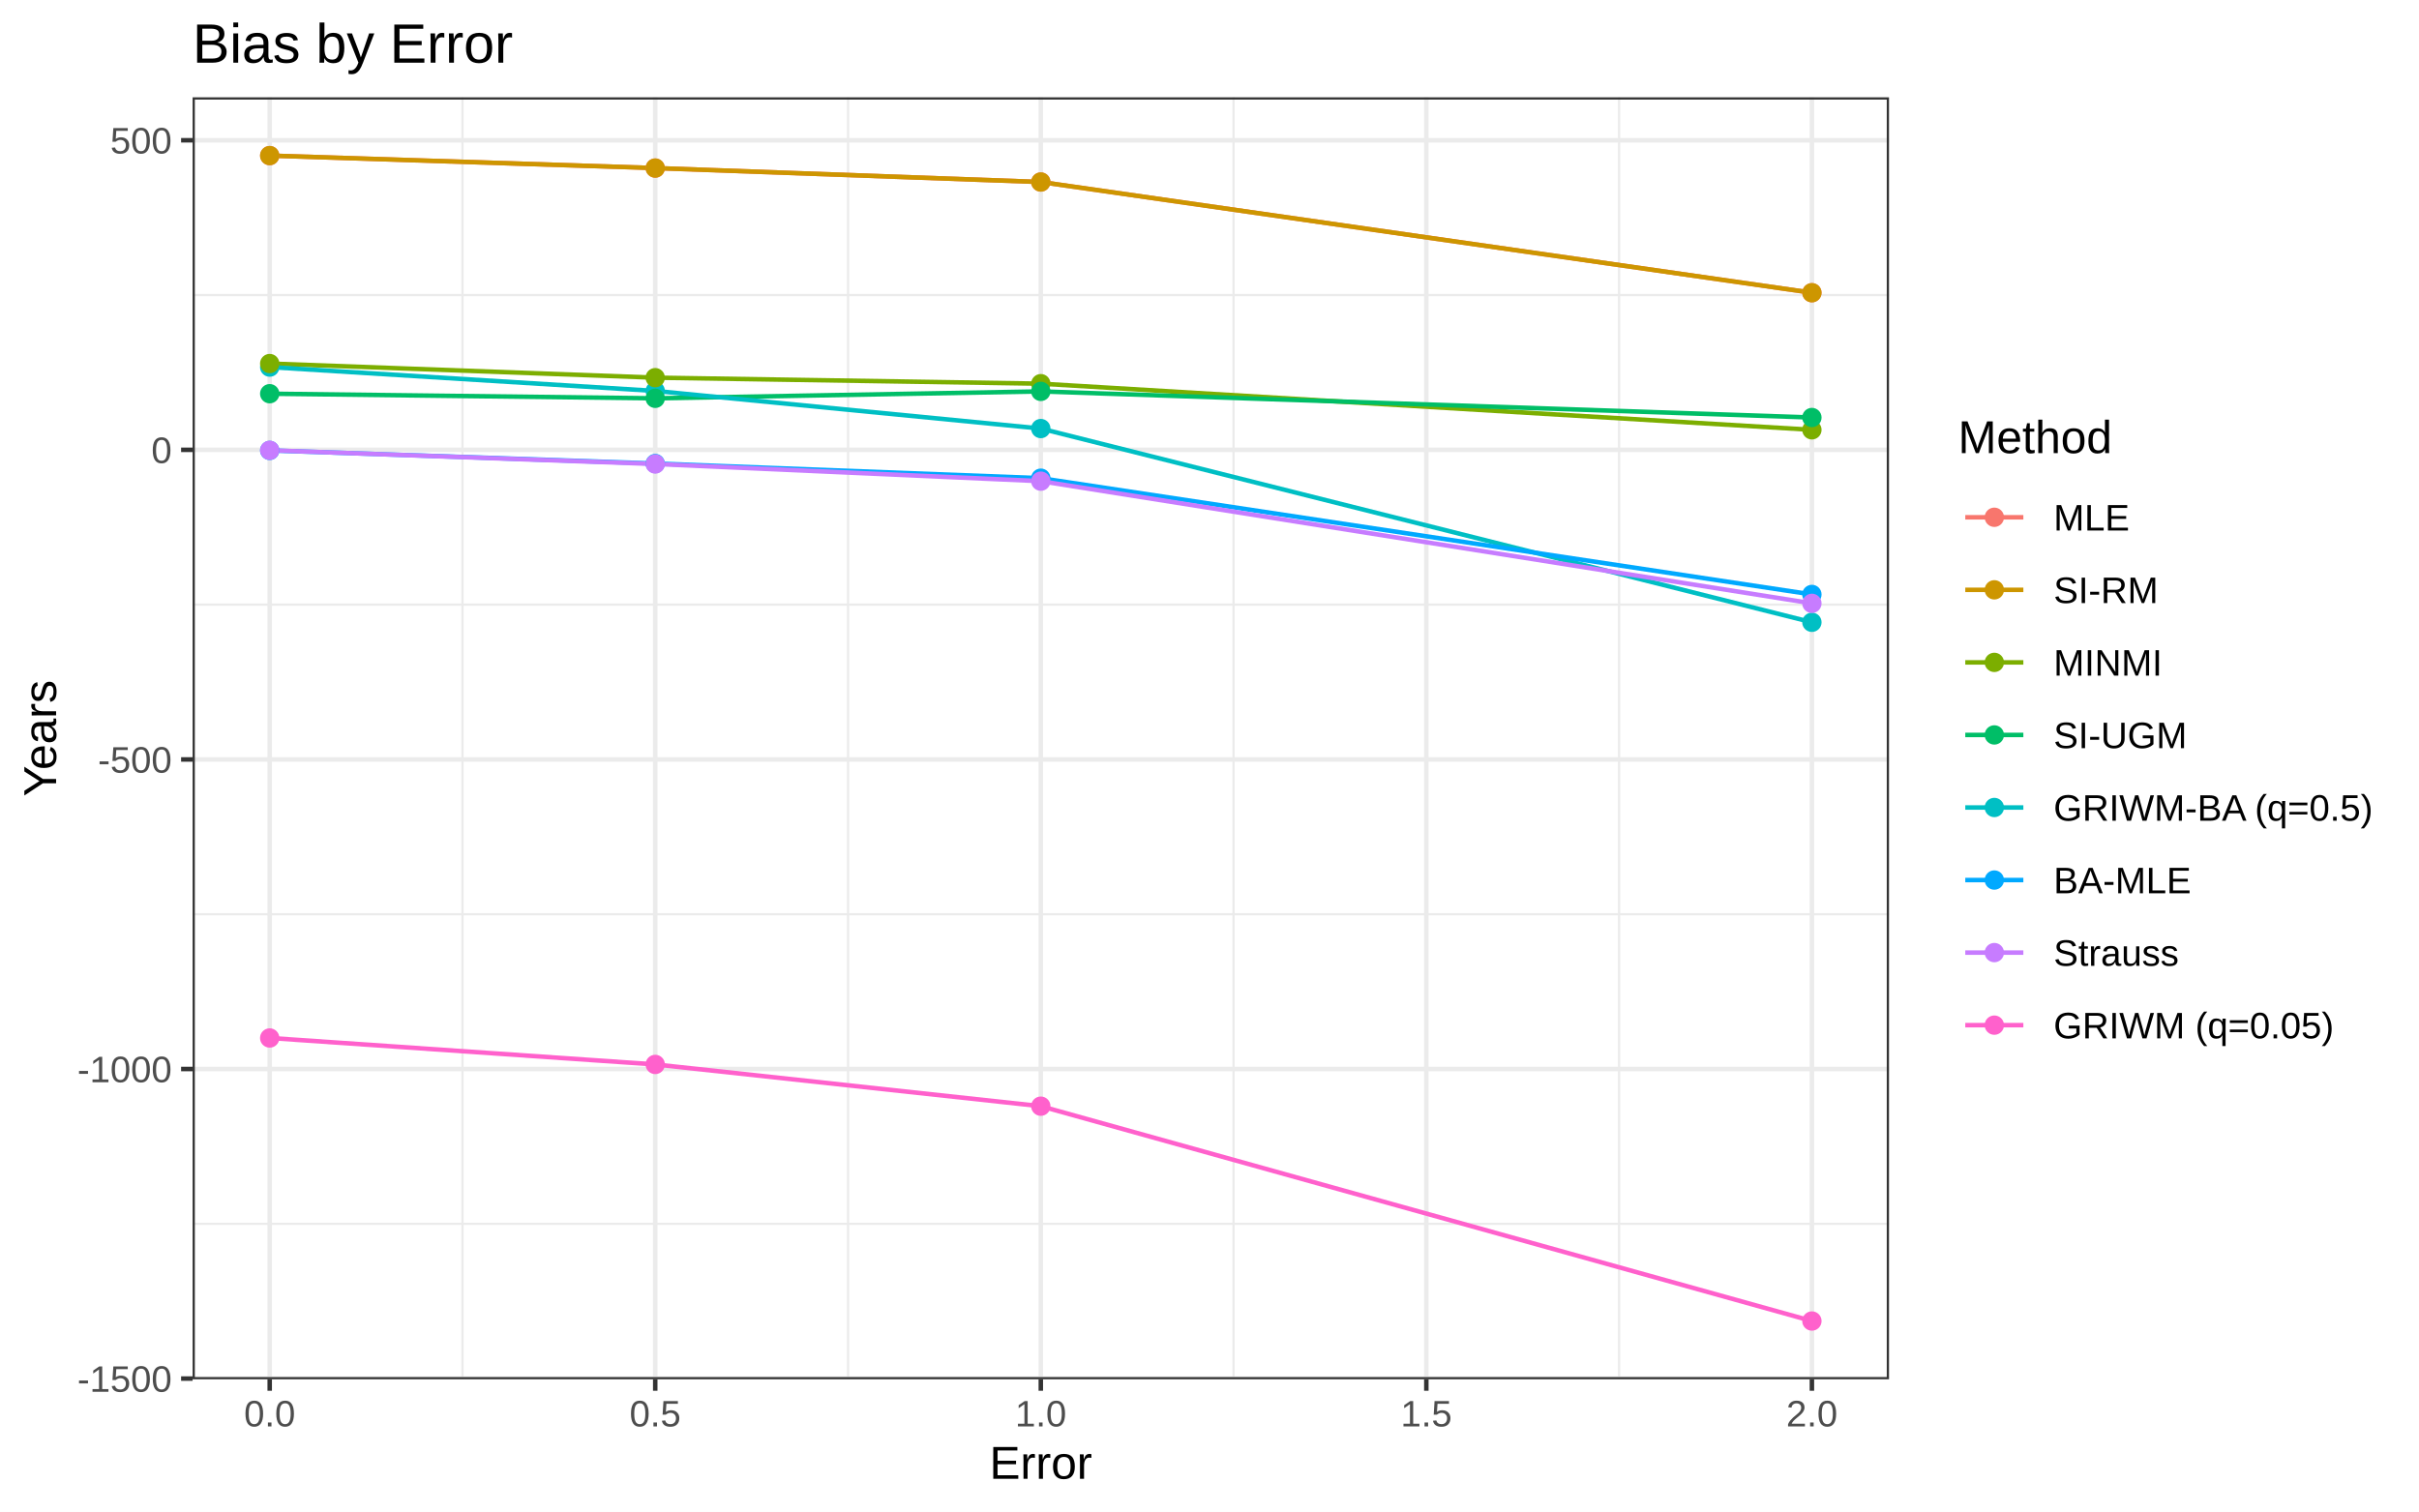
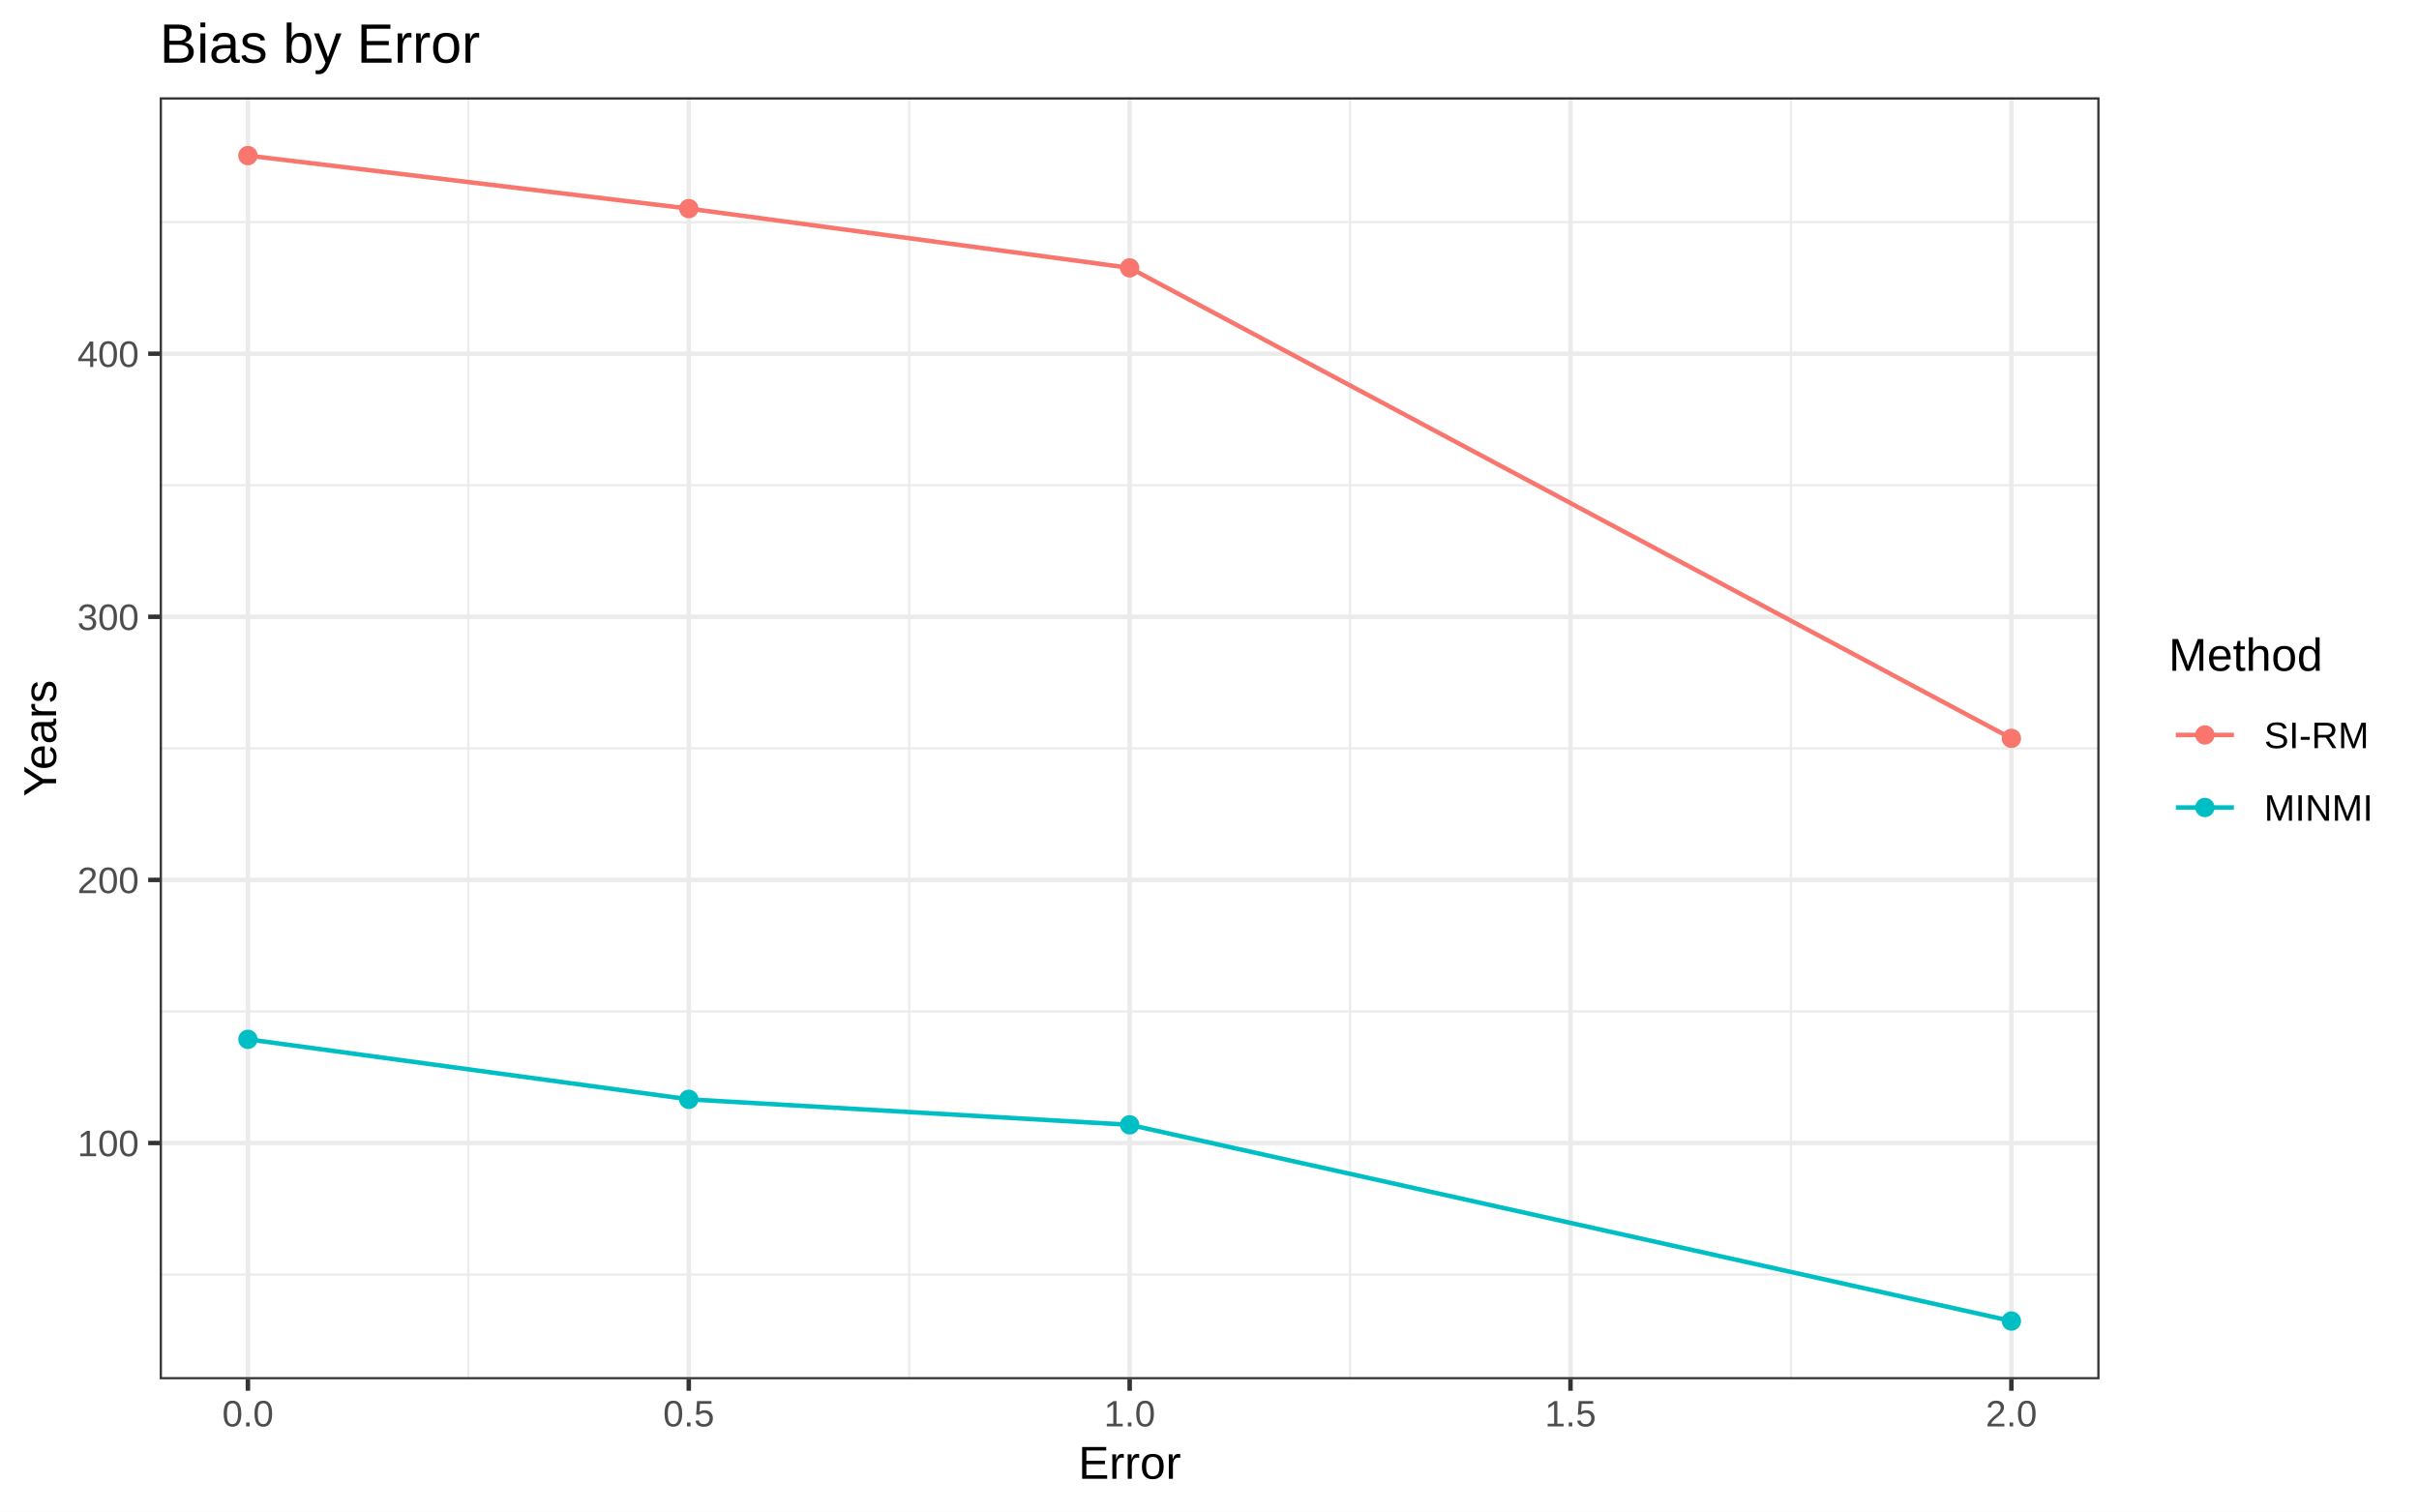
<svg xmlns="http://www.w3.org/2000/svg" class="svglite" width="576.00pt" height="360.00pt" viewBox="0 0 576.00 360.00">
  <defs>
    <style type="text/css">
    .svglite line, .svglite polyline, .svglite polygon, .svglite path, .svglite rect, .svglite circle {
      fill: none;
      stroke: #000000;
      stroke-linecap: round;
      stroke-linejoin: round;
      stroke-miterlimit: 10.00;
    }
    .svglite text {
      white-space: pre;
    }
  </style>
  </defs>
-   <rect width="100%" height="100%" style="stroke: none; fill: #FFFFFF;" />
+   <rect width="100%" height="100%" style="stroke: none; fill: none;" />
  <defs>
    <clipPath id="cpMC4wMHw1NzYuMDB8MC4wMHwzNjAuMDA=">
      <rect x="0.00" y="0.00" width="576.00" height="360.00" />
    </clipPath>
  </defs>
  <g clip-path="url(#cpMC4wMHw1NzYuMDB8MC4wMHwzNjAuMDA=)">
    <rect x="0.00" y="0.00" width="576.00" height="360.00" style="stroke-width: 1.07; stroke: #FFFFFF; fill: #FFFFFF;" />
  </g>
  <defs>
-     <clipPath id="cpNDUuODZ8NDQ5LjgwfDIzLjE4fDMyOC41MA==">
-       <rect x="45.86" y="23.18" width="403.94" height="305.33" />
+     <clipPath id="cpMzguMDN8NDk5Ljk0fDIzLjE4fDMyOC41MA==">
+       <rect x="38.03" y="23.18" width="461.90" height="305.33" />
    </clipPath>
  </defs>
-   <g clip-path="url(#cpNDUuODZ8NDQ5LjgwfDIzLjE4fDMyOC41MA==)">
-     <rect x="45.86" y="23.18" width="403.94" height="305.33" style="stroke-width: 1.07; stroke: none; fill: #FFFFFF;" />
-     <polyline points="45.86,291.47 449.80,291.47 " style="stroke-width: 0.53; stroke: #EBEBEB; stroke-linecap: butt;" />
-     <polyline points="45.86,217.74 449.80,217.74 " style="stroke-width: 0.53; stroke: #EBEBEB; stroke-linecap: butt;" />
-     <polyline points="45.86,144.01 449.80,144.01 " style="stroke-width: 0.53; stroke: #EBEBEB; stroke-linecap: butt;" />
-     <polyline points="45.86,70.28 449.80,70.28 " style="stroke-width: 0.53; stroke: #EBEBEB; stroke-linecap: butt;" />
-     <polyline points="110.12,328.50 110.12,23.18 " style="stroke-width: 0.53; stroke: #EBEBEB; stroke-linecap: butt;" />
-     <polyline points="201.93,328.50 201.93,23.18 " style="stroke-width: 0.53; stroke: #EBEBEB; stroke-linecap: butt;" />
-     <polyline points="293.73,328.50 293.73,23.18 " style="stroke-width: 0.53; stroke: #EBEBEB; stroke-linecap: butt;" />
-     <polyline points="385.53,328.50 385.53,23.18 " style="stroke-width: 0.53; stroke: #EBEBEB; stroke-linecap: butt;" />
-     <polyline points="45.86,328.34 449.80,328.34 " style="stroke-width: 1.07; stroke: #EBEBEB; stroke-linecap: butt;" />
-     <polyline points="45.86,254.61 449.80,254.61 " style="stroke-width: 1.07; stroke: #EBEBEB; stroke-linecap: butt;" />
-     <polyline points="45.86,180.88 449.80,180.88 " style="stroke-width: 1.07; stroke: #EBEBEB; stroke-linecap: butt;" />
-     <polyline points="45.86,107.14 449.80,107.14 " style="stroke-width: 1.07; stroke: #EBEBEB; stroke-linecap: butt;" />
-     <polyline points="45.86,33.41 449.80,33.41 " style="stroke-width: 1.07; stroke: #EBEBEB; stroke-linecap: butt;" />
-     <polyline points="64.22,328.50 64.22,23.18 " style="stroke-width: 1.07; stroke: #EBEBEB; stroke-linecap: butt;" />
-     <polyline points="156.02,328.50 156.02,23.18 " style="stroke-width: 1.07; stroke: #EBEBEB; stroke-linecap: butt;" />
-     <polyline points="247.83,328.50 247.83,23.18 " style="stroke-width: 1.07; stroke: #EBEBEB; stroke-linecap: butt;" />
-     <polyline points="339.63,328.50 339.63,23.18 " style="stroke-width: 1.07; stroke: #EBEBEB; stroke-linecap: butt;" />
-     <polyline points="431.44,328.50 431.44,23.18 " style="stroke-width: 1.07; stroke: #EBEBEB; stroke-linecap: butt;" />
-     <polyline points="64.22,37.06 156.02,40.03 247.83,43.35 431.44,69.72 " style="stroke-width: 1.07; stroke: #F8766D; stroke-linecap: butt;" />
-     <polyline points="64.22,37.06 156.02,40.03 247.83,43.35 431.44,69.72 " style="stroke-width: 1.07; stroke: #CD9600; stroke-linecap: butt;" />
-     <polyline points="64.22,86.59 156.02,89.95 247.83,91.38 431.44,102.37 " style="stroke-width: 1.07; stroke: #7CAE00; stroke-linecap: butt;" />
-     <polyline points="64.22,93.77 156.02,94.87 247.83,93.22 431.44,99.44 " style="stroke-width: 1.07; stroke: #00BE67; stroke-linecap: butt;" />
-     <polyline points="64.22,87.43 156.02,93.11 247.83,102.07 431.44,148.21 " style="stroke-width: 1.07; stroke: #00BFC4; stroke-linecap: butt;" />
-     <polyline points="64.22,107.28 156.02,110.40 247.83,113.89 431.44,141.58 " style="stroke-width: 1.07; stroke: #00A9FF; stroke-linecap: butt;" />
-     <polyline points="64.22,107.25 156.02,110.51 247.83,114.60 431.44,143.70 " style="stroke-width: 1.07; stroke: #C77CFF; stroke-linecap: butt;" />
-     <polyline points="64.22,247.22 156.02,253.52 247.83,263.46 431.44,314.63 " style="stroke-width: 1.07; stroke: #FF61CC; stroke-linecap: butt;" />
-     <circle cx="64.22" cy="107.28" r="1.95" style="stroke-width: 0.71; stroke: #00A9FF; fill: #00A9FF;" />
-     <circle cx="64.22" cy="87.43" r="1.95" style="stroke-width: 0.71; stroke: #00BFC4; fill: #00BFC4;" />
-     <circle cx="64.22" cy="247.22" r="1.95" style="stroke-width: 0.71; stroke: #FF61CC; fill: #FF61CC;" />
-     <circle cx="64.22" cy="86.59" r="1.95" style="stroke-width: 0.71; stroke: #7CAE00; fill: #7CAE00;" />
-     <circle cx="64.22" cy="37.06" r="1.95" style="stroke-width: 0.71; stroke: #F8766D; fill: #F8766D;" />
-     <circle cx="64.22" cy="37.06" r="1.95" style="stroke-width: 0.71; stroke: #CD9600; fill: #CD9600;" />
-     <circle cx="64.22" cy="93.77" r="1.95" style="stroke-width: 0.71; stroke: #00BE67; fill: #00BE67;" />
-     <circle cx="64.22" cy="107.25" r="1.95" style="stroke-width: 0.71; stroke: #C77CFF; fill: #C77CFF;" />
-     <circle cx="156.02" cy="110.40" r="1.95" style="stroke-width: 0.71; stroke: #00A9FF; fill: #00A9FF;" />
-     <circle cx="156.02" cy="93.11" r="1.95" style="stroke-width: 0.71; stroke: #00BFC4; fill: #00BFC4;" />
-     <circle cx="156.02" cy="253.52" r="1.95" style="stroke-width: 0.71; stroke: #FF61CC; fill: #FF61CC;" />
-     <circle cx="156.02" cy="89.95" r="1.95" style="stroke-width: 0.71; stroke: #7CAE00; fill: #7CAE00;" />
-     <circle cx="156.02" cy="40.03" r="1.95" style="stroke-width: 0.71; stroke: #F8766D; fill: #F8766D;" />
-     <circle cx="156.02" cy="40.03" r="1.95" style="stroke-width: 0.71; stroke: #CD9600; fill: #CD9600;" />
-     <circle cx="156.02" cy="94.87" r="1.95" style="stroke-width: 0.71; stroke: #00BE67; fill: #00BE67;" />
-     <circle cx="156.02" cy="110.51" r="1.95" style="stroke-width: 0.71; stroke: #C77CFF; fill: #C77CFF;" />
-     <circle cx="247.83" cy="113.89" r="1.95" style="stroke-width: 0.71; stroke: #00A9FF; fill: #00A9FF;" />
-     <circle cx="247.83" cy="102.07" r="1.95" style="stroke-width: 0.71; stroke: #00BFC4; fill: #00BFC4;" />
-     <circle cx="247.83" cy="263.46" r="1.95" style="stroke-width: 0.71; stroke: #FF61CC; fill: #FF61CC;" />
-     <circle cx="247.83" cy="91.38" r="1.95" style="stroke-width: 0.71; stroke: #7CAE00; fill: #7CAE00;" />
-     <circle cx="247.83" cy="43.35" r="1.95" style="stroke-width: 0.71; stroke: #F8766D; fill: #F8766D;" />
-     <circle cx="247.83" cy="43.35" r="1.95" style="stroke-width: 0.71; stroke: #CD9600; fill: #CD9600;" />
-     <circle cx="247.83" cy="93.22" r="1.95" style="stroke-width: 0.71; stroke: #00BE67; fill: #00BE67;" />
-     <circle cx="247.83" cy="114.60" r="1.95" style="stroke-width: 0.71; stroke: #C77CFF; fill: #C77CFF;" />
-     <circle cx="431.44" cy="141.58" r="1.95" style="stroke-width: 0.71; stroke: #00A9FF; fill: #00A9FF;" />
-     <circle cx="431.44" cy="148.21" r="1.95" style="stroke-width: 0.71; stroke: #00BFC4; fill: #00BFC4;" />
-     <circle cx="431.44" cy="314.63" r="1.95" style="stroke-width: 0.71; stroke: #FF61CC; fill: #FF61CC;" />
-     <circle cx="431.44" cy="102.37" r="1.95" style="stroke-width: 0.71; stroke: #7CAE00; fill: #7CAE00;" />
-     <circle cx="431.44" cy="69.72" r="1.95" style="stroke-width: 0.71; stroke: #F8766D; fill: #F8766D;" />
-     <circle cx="431.44" cy="69.72" r="1.95" style="stroke-width: 0.71; stroke: #CD9600; fill: #CD9600;" />
-     <circle cx="431.44" cy="99.44" r="1.95" style="stroke-width: 0.71; stroke: #00BE67; fill: #00BE67;" />
-     <circle cx="431.44" cy="143.70" r="1.95" style="stroke-width: 0.71; stroke: #C77CFF; fill: #C77CFF;" />
-     <rect x="45.86" y="23.18" width="403.94" height="305.33" style="stroke-width: 1.07; stroke: #333333;" />
+   <g clip-path="url(#cpMzguMDN8NDk5Ljk0fDIzLjE4fDMyOC41MA==)">
+     <rect x="38.03" y="23.18" width="461.90" height="305.33" style="stroke-width: 1.07; stroke: none; fill: #FFFFFF;" />
+     <polyline points="38.03,303.56 499.94,303.56 " style="stroke-width: 0.53; stroke: #EBEBEB; stroke-linecap: butt;" />
+     <polyline points="38.03,240.90 499.94,240.90 " style="stroke-width: 0.53; stroke: #EBEBEB; stroke-linecap: butt;" />
+     <polyline points="38.03,178.24 499.94,178.24 " style="stroke-width: 0.53; stroke: #EBEBEB; stroke-linecap: butt;" />
+     <polyline points="38.03,115.57 499.94,115.57 " style="stroke-width: 0.53; stroke: #EBEBEB; stroke-linecap: butt;" />
+     <polyline points="38.03,52.91 499.94,52.91 " style="stroke-width: 0.53; stroke: #EBEBEB; stroke-linecap: butt;" />
+     <polyline points="111.52,328.50 111.52,23.18 " style="stroke-width: 0.53; stroke: #EBEBEB; stroke-linecap: butt;" />
+     <polyline points="216.50,328.50 216.50,23.18 " style="stroke-width: 0.53; stroke: #EBEBEB; stroke-linecap: butt;" />
+     <polyline points="321.47,328.50 321.47,23.18 " style="stroke-width: 0.53; stroke: #EBEBEB; stroke-linecap: butt;" />
+     <polyline points="426.45,328.50 426.45,23.18 " style="stroke-width: 0.53; stroke: #EBEBEB; stroke-linecap: butt;" />
+     <polyline points="38.03,272.23 499.94,272.23 " style="stroke-width: 1.07; stroke: #EBEBEB; stroke-linecap: butt;" />
+     <polyline points="38.03,209.57 499.94,209.57 " style="stroke-width: 1.07; stroke: #EBEBEB; stroke-linecap: butt;" />
+     <polyline points="38.03,146.90 499.94,146.90 " style="stroke-width: 1.07; stroke: #EBEBEB; stroke-linecap: butt;" />
+     <polyline points="38.03,84.24 499.94,84.24 " style="stroke-width: 1.07; stroke: #EBEBEB; stroke-linecap: butt;" />
+     <polyline points="59.03,328.50 59.03,23.18 " style="stroke-width: 1.07; stroke: #EBEBEB; stroke-linecap: butt;" />
+     <polyline points="164.01,328.50 164.01,23.18 " style="stroke-width: 1.07; stroke: #EBEBEB; stroke-linecap: butt;" />
+     <polyline points="268.99,328.50 268.99,23.18 " style="stroke-width: 1.07; stroke: #EBEBEB; stroke-linecap: butt;" />
+     <polyline points="373.96,328.50 373.96,23.18 " style="stroke-width: 1.07; stroke: #EBEBEB; stroke-linecap: butt;" />
+     <polyline points="478.94,328.50 478.94,23.18 " style="stroke-width: 1.07; stroke: #EBEBEB; stroke-linecap: butt;" />
+     <polyline points="59.03,37.06 164.01,49.68 268.99,63.80 478.94,175.86 " style="stroke-width: 1.07; stroke: #F8766D; stroke-linecap: butt;" />
+     <polyline points="59.03,247.54 164.01,261.83 268.99,267.90 478.94,314.63 " style="stroke-width: 1.07; stroke: #00BFC4; stroke-linecap: butt;" />
+     <circle cx="59.03" cy="247.54" r="1.95" style="stroke-width: 0.71; stroke: #00BFC4; fill: #00BFC4;" />
+     <circle cx="59.03" cy="37.06" r="1.95" style="stroke-width: 0.71; stroke: #F8766D; fill: #F8766D;" />
+     <circle cx="164.01" cy="261.83" r="1.95" style="stroke-width: 0.71; stroke: #00BFC4; fill: #00BFC4;" />
+     <circle cx="164.01" cy="49.68" r="1.95" style="stroke-width: 0.71; stroke: #F8766D; fill: #F8766D;" />
+     <circle cx="268.99" cy="267.90" r="1.95" style="stroke-width: 0.71; stroke: #00BFC4; fill: #00BFC4;" />
+     <circle cx="268.99" cy="63.80" r="1.95" style="stroke-width: 0.71; stroke: #F8766D; fill: #F8766D;" />
+     <circle cx="478.94" cy="314.63" r="1.95" style="stroke-width: 0.71; stroke: #00BFC4; fill: #00BFC4;" />
+     <circle cx="478.94" cy="175.86" r="1.95" style="stroke-width: 0.71; stroke: #F8766D; fill: #F8766D;" />
+     <rect x="38.03" y="23.18" width="461.90" height="305.33" style="stroke-width: 1.07; stroke: #333333;" />
  </g>
  <g clip-path="url(#cpMC4wMHw1NzYuMDB8MC4wMHwzNjAuMDA=)">
-     <text x="40.93" y="331.49" text-anchor="end" style="font-size: 8.80px;fill: #4D4D4D; font-family: &quot;Arial&quot;;" textLength="22.51px" lengthAdjust="spacingAndGlyphs">-1500</text>
-     <text x="40.93" y="257.76" text-anchor="end" style="font-size: 8.80px;fill: #4D4D4D; font-family: &quot;Arial&quot;;" textLength="22.51px" lengthAdjust="spacingAndGlyphs">-1000</text>
-     <text x="40.93" y="184.03" text-anchor="end" style="font-size: 8.80px;fill: #4D4D4D; font-family: &quot;Arial&quot;;" textLength="17.62px" lengthAdjust="spacingAndGlyphs">-500</text>
-     <text x="40.93" y="110.29" text-anchor="end" style="font-size: 8.80px;fill: #4D4D4D; font-family: &quot;Arial&quot;;" textLength="4.90px" lengthAdjust="spacingAndGlyphs">0</text>
-     <text x="40.93" y="36.56" text-anchor="end" style="font-size: 8.80px;fill: #4D4D4D; font-family: &quot;Arial&quot;;" textLength="14.69px" lengthAdjust="spacingAndGlyphs">500</text>
-     <polyline points="43.12,328.34 45.86,328.34 " style="stroke-width: 1.07; stroke: #333333; stroke-linecap: butt;" />
-     <polyline points="43.12,254.61 45.86,254.61 " style="stroke-width: 1.07; stroke: #333333; stroke-linecap: butt;" />
-     <polyline points="43.12,180.88 45.86,180.88 " style="stroke-width: 1.07; stroke: #333333; stroke-linecap: butt;" />
-     <polyline points="43.12,107.14 45.86,107.14 " style="stroke-width: 1.07; stroke: #333333; stroke-linecap: butt;" />
-     <polyline points="43.12,33.41 45.86,33.41 " style="stroke-width: 1.07; stroke: #333333; stroke-linecap: butt;" />
-     <polyline points="64.22,331.24 64.22,328.50 " style="stroke-width: 1.07; stroke: #333333; stroke-linecap: butt;" />
-     <polyline points="156.02,331.24 156.02,328.50 " style="stroke-width: 1.07; stroke: #333333; stroke-linecap: butt;" />
-     <polyline points="247.83,331.24 247.83,328.50 " style="stroke-width: 1.07; stroke: #333333; stroke-linecap: butt;" />
-     <polyline points="339.63,331.24 339.63,328.50 " style="stroke-width: 1.07; stroke: #333333; stroke-linecap: butt;" />
-     <polyline points="431.44,331.24 431.44,328.50 " style="stroke-width: 1.07; stroke: #333333; stroke-linecap: butt;" />
-     <text x="64.22" y="339.74" text-anchor="middle" style="font-size: 8.80px;fill: #4D4D4D; font-family: &quot;Arial&quot;;" textLength="12.24px" lengthAdjust="spacingAndGlyphs">0.0</text>
-     <text x="156.02" y="339.74" text-anchor="middle" style="font-size: 8.80px;fill: #4D4D4D; font-family: &quot;Arial&quot;;" textLength="12.24px" lengthAdjust="spacingAndGlyphs">0.5</text>
-     <text x="247.83" y="339.74" text-anchor="middle" style="font-size: 8.80px;fill: #4D4D4D; font-family: &quot;Arial&quot;;" textLength="12.24px" lengthAdjust="spacingAndGlyphs">1.0</text>
-     <text x="339.63" y="339.74" text-anchor="middle" style="font-size: 8.80px;fill: #4D4D4D; font-family: &quot;Arial&quot;;" textLength="12.24px" lengthAdjust="spacingAndGlyphs">1.5</text>
-     <text x="431.44" y="339.74" text-anchor="middle" style="font-size: 8.80px;fill: #4D4D4D; font-family: &quot;Arial&quot;;" textLength="12.24px" lengthAdjust="spacingAndGlyphs">2.0</text>
-     <text x="247.83" y="352.20" text-anchor="middle" style="font-size: 11.00px; font-family: &quot;Arial&quot;;" textLength="24.45px" lengthAdjust="spacingAndGlyphs">Error</text>
+     <text x="33.10" y="275.38" text-anchor="end" style="font-size: 8.80px;fill: #4D4D4D; font-family: &quot;Arial&quot;;" textLength="14.69px" lengthAdjust="spacingAndGlyphs">100</text>
+     <text x="33.10" y="212.72" text-anchor="end" style="font-size: 8.80px;fill: #4D4D4D; font-family: &quot;Arial&quot;;" textLength="14.69px" lengthAdjust="spacingAndGlyphs">200</text>
+     <text x="33.10" y="150.05" text-anchor="end" style="font-size: 8.80px;fill: #4D4D4D; font-family: &quot;Arial&quot;;" textLength="14.69px" lengthAdjust="spacingAndGlyphs">300</text>
+     <text x="33.10" y="87.39" text-anchor="end" style="font-size: 8.80px;fill: #4D4D4D; font-family: &quot;Arial&quot;;" textLength="14.69px" lengthAdjust="spacingAndGlyphs">400</text>
+     <polyline points="35.29,272.23 38.03,272.23 " style="stroke-width: 1.07; stroke: #333333; stroke-linecap: butt;" />
+     <polyline points="35.29,209.57 38.03,209.57 " style="stroke-width: 1.07; stroke: #333333; stroke-linecap: butt;" />
+     <polyline points="35.29,146.90 38.03,146.90 " style="stroke-width: 1.07; stroke: #333333; stroke-linecap: butt;" />
+     <polyline points="35.29,84.24 38.03,84.24 " style="stroke-width: 1.07; stroke: #333333; stroke-linecap: butt;" />
+     <polyline points="59.03,331.24 59.03,328.50 " style="stroke-width: 1.07; stroke: #333333; stroke-linecap: butt;" />
+     <polyline points="164.01,331.24 164.01,328.50 " style="stroke-width: 1.07; stroke: #333333; stroke-linecap: butt;" />
+     <polyline points="268.99,331.24 268.99,328.50 " style="stroke-width: 1.07; stroke: #333333; stroke-linecap: butt;" />
+     <polyline points="373.96,331.24 373.96,328.50 " style="stroke-width: 1.07; stroke: #333333; stroke-linecap: butt;" />
+     <polyline points="478.94,331.24 478.94,328.50 " style="stroke-width: 1.07; stroke: #333333; stroke-linecap: butt;" />
+     <text x="59.03" y="339.74" text-anchor="middle" style="font-size: 8.80px;fill: #4D4D4D; font-family: &quot;Arial&quot;;" textLength="12.24px" lengthAdjust="spacingAndGlyphs">0.0</text>
+     <text x="164.01" y="339.74" text-anchor="middle" style="font-size: 8.80px;fill: #4D4D4D; font-family: &quot;Arial&quot;;" textLength="12.24px" lengthAdjust="spacingAndGlyphs">0.5</text>
+     <text x="268.99" y="339.74" text-anchor="middle" style="font-size: 8.80px;fill: #4D4D4D; font-family: &quot;Arial&quot;;" textLength="12.24px" lengthAdjust="spacingAndGlyphs">1.0</text>
+     <text x="373.96" y="339.74" text-anchor="middle" style="font-size: 8.80px;fill: #4D4D4D; font-family: &quot;Arial&quot;;" textLength="12.24px" lengthAdjust="spacingAndGlyphs">1.5</text>
+     <text x="478.94" y="339.74" text-anchor="middle" style="font-size: 8.80px;fill: #4D4D4D; font-family: &quot;Arial&quot;;" textLength="12.24px" lengthAdjust="spacingAndGlyphs">2.0</text>
+     <text x="268.99" y="352.20" text-anchor="middle" style="font-size: 11.00px; font-family: &quot;Arial&quot;;" textLength="24.45px" lengthAdjust="spacingAndGlyphs">Error</text>
    <text transform="translate(13.36,175.84) rotate(-90)" text-anchor="middle" style="font-size: 11.00px; font-family: &quot;Arial&quot;;" textLength="27.73px" lengthAdjust="spacingAndGlyphs">Years</text>
-     <rect x="460.76" y="93.40" width="109.76" height="164.87" style="stroke-width: 1.07; stroke: none; fill: #FFFFFF;" />
-     <text x="466.24" y="107.92" style="font-size: 11.00px; font-family: &quot;Arial&quot;;" textLength="36.71px" lengthAdjust="spacingAndGlyphs">Method</text>
-     <rect x="466.24" y="114.56" width="17.28" height="17.28" style="stroke-width: 1.07; stroke: none; fill: #FFFFFF;" />
-     <line x1="467.96" y1="123.20" x2="481.79" y2="123.20" style="stroke-width: 1.07; stroke: #F8766D; stroke-linecap: butt;" />
-     <circle cx="474.88" cy="123.20" r="1.95" style="stroke-width: 0.71; stroke: #F8766D; fill: #F8766D;" />
-     <rect x="466.24" y="131.84" width="17.28" height="17.28" style="stroke-width: 1.07; stroke: none; fill: #FFFFFF;" />
-     <line x1="467.96" y1="140.48" x2="481.79" y2="140.48" style="stroke-width: 1.07; stroke: #CD9600; stroke-linecap: butt;" />
-     <circle cx="474.88" cy="140.48" r="1.95" style="stroke-width: 0.71; stroke: #CD9600; fill: #CD9600;" />
-     <rect x="466.24" y="149.12" width="17.28" height="17.28" style="stroke-width: 1.07; stroke: none; fill: #FFFFFF;" />
-     <line x1="467.96" y1="157.76" x2="481.79" y2="157.76" style="stroke-width: 1.07; stroke: #7CAE00; stroke-linecap: butt;" />
-     <circle cx="474.88" cy="157.76" r="1.95" style="stroke-width: 0.71; stroke: #7CAE00; fill: #7CAE00;" />
-     <rect x="466.24" y="166.40" width="17.28" height="17.28" style="stroke-width: 1.07; stroke: none; fill: #FFFFFF;" />
-     <line x1="467.96" y1="175.04" x2="481.79" y2="175.04" style="stroke-width: 1.07; stroke: #00BE67; stroke-linecap: butt;" />
-     <circle cx="474.88" cy="175.04" r="1.95" style="stroke-width: 0.71; stroke: #00BE67; fill: #00BE67;" />
-     <rect x="466.24" y="183.68" width="17.28" height="17.28" style="stroke-width: 1.07; stroke: none; fill: #FFFFFF;" />
-     <line x1="467.96" y1="192.32" x2="481.79" y2="192.32" style="stroke-width: 1.07; stroke: #00BFC4; stroke-linecap: butt;" />
-     <circle cx="474.88" cy="192.32" r="1.95" style="stroke-width: 0.71; stroke: #00BFC4; fill: #00BFC4;" />
-     <rect x="466.24" y="200.96" width="17.28" height="17.28" style="stroke-width: 1.07; stroke: none; fill: #FFFFFF;" />
-     <line x1="467.96" y1="209.60" x2="481.79" y2="209.60" style="stroke-width: 1.07; stroke: #00A9FF; stroke-linecap: butt;" />
-     <circle cx="474.88" cy="209.60" r="1.95" style="stroke-width: 0.71; stroke: #00A9FF; fill: #00A9FF;" />
-     <rect x="466.24" y="218.24" width="17.28" height="17.28" style="stroke-width: 1.07; stroke: none; fill: #FFFFFF;" />
-     <line x1="467.96" y1="226.88" x2="481.79" y2="226.88" style="stroke-width: 1.07; stroke: #C77CFF; stroke-linecap: butt;" />
-     <circle cx="474.88" cy="226.88" r="1.95" style="stroke-width: 0.71; stroke: #C77CFF; fill: #C77CFF;" />
-     <rect x="466.24" y="235.52" width="17.28" height="17.28" style="stroke-width: 1.07; stroke: none; fill: #FFFFFF;" />
-     <line x1="467.96" y1="244.16" x2="481.79" y2="244.16" style="stroke-width: 1.07; stroke: #FF61CC; stroke-linecap: butt;" />
-     <circle cx="474.88" cy="244.16" r="1.95" style="stroke-width: 0.71; stroke: #FF61CC; fill: #FF61CC;" />
-     <text x="488.99" y="126.35" style="font-size: 8.80px; font-family: &quot;Arial&quot;;" textLength="18.09px" lengthAdjust="spacingAndGlyphs">MLE</text>
-     <text x="488.99" y="143.63" style="font-size: 8.80px; font-family: &quot;Arial&quot;;" textLength="24.93px" lengthAdjust="spacingAndGlyphs">SI-RM</text>
-     <text x="488.99" y="160.91" style="font-size: 8.80px; font-family: &quot;Arial&quot;;" textLength="25.91px" lengthAdjust="spacingAndGlyphs">MINMI</text>
-     <text x="488.99" y="178.19" style="font-size: 8.80px; font-family: &quot;Arial&quot;;" textLength="31.77px" lengthAdjust="spacingAndGlyphs">SI-UGM</text>
-     <text x="488.99" y="195.47" style="font-size: 8.80px; font-family: &quot;Arial&quot;;" textLength="76.05px" lengthAdjust="spacingAndGlyphs">GRIWM-BA (q=0.5)</text>
-     <text x="488.99" y="212.75" style="font-size: 8.80px; font-family: &quot;Arial&quot;;" textLength="32.76px" lengthAdjust="spacingAndGlyphs">BA-MLE</text>
-     <text x="488.99" y="230.03" style="font-size: 8.80px; font-family: &quot;Arial&quot;;" textLength="29.84px" lengthAdjust="spacingAndGlyphs">Strauss</text>
-     <text x="488.99" y="247.31" style="font-size: 8.80px; font-family: &quot;Arial&quot;;" textLength="66.76px" lengthAdjust="spacingAndGlyphs">GRIWM (q=0.05)</text>
-     <text x="45.86" y="14.93" style="font-size: 13.20px; font-family: &quot;Arial&quot;;" textLength="76.23px" lengthAdjust="spacingAndGlyphs">Bias by Error</text>
+     <rect x="510.90" y="145.24" width="59.62" height="61.19" style="stroke-width: 1.07; stroke: none; fill: #FFFFFF;" />
+     <text x="516.38" y="159.76" style="font-size: 11.00px; font-family: &quot;Arial&quot;;" textLength="36.71px" lengthAdjust="spacingAndGlyphs">Method</text>
+     <rect x="516.38" y="166.40" width="17.28" height="17.28" style="stroke-width: 1.07; stroke: none; fill: #FFFFFF;" />
+     <line x1="518.10" y1="175.04" x2="531.93" y2="175.04" style="stroke-width: 1.07; stroke: #F8766D; stroke-linecap: butt;" />
+     <circle cx="525.02" cy="175.04" r="1.95" style="stroke-width: 0.71; stroke: #F8766D; fill: #F8766D;" />
+     <rect x="516.38" y="183.68" width="17.28" height="17.28" style="stroke-width: 1.07; stroke: none; fill: #FFFFFF;" />
+     <line x1="518.10" y1="192.32" x2="531.93" y2="192.32" style="stroke-width: 1.07; stroke: #00BFC4; stroke-linecap: butt;" />
+     <circle cx="525.02" cy="192.32" r="1.95" style="stroke-width: 0.71; stroke: #00BFC4; fill: #00BFC4;" />
+     <text x="539.14" y="178.19" style="font-size: 8.80px; font-family: &quot;Arial&quot;;" textLength="24.93px" lengthAdjust="spacingAndGlyphs">SI-RM</text>
+     <text x="539.14" y="195.47" style="font-size: 8.80px; font-family: &quot;Arial&quot;;" textLength="25.91px" lengthAdjust="spacingAndGlyphs">MINMI</text>
+     <text x="38.03" y="14.93" style="font-size: 13.20px; font-family: &quot;Arial&quot;;" textLength="76.23px" lengthAdjust="spacingAndGlyphs">Bias by Error</text>
  </g>
</svg>
